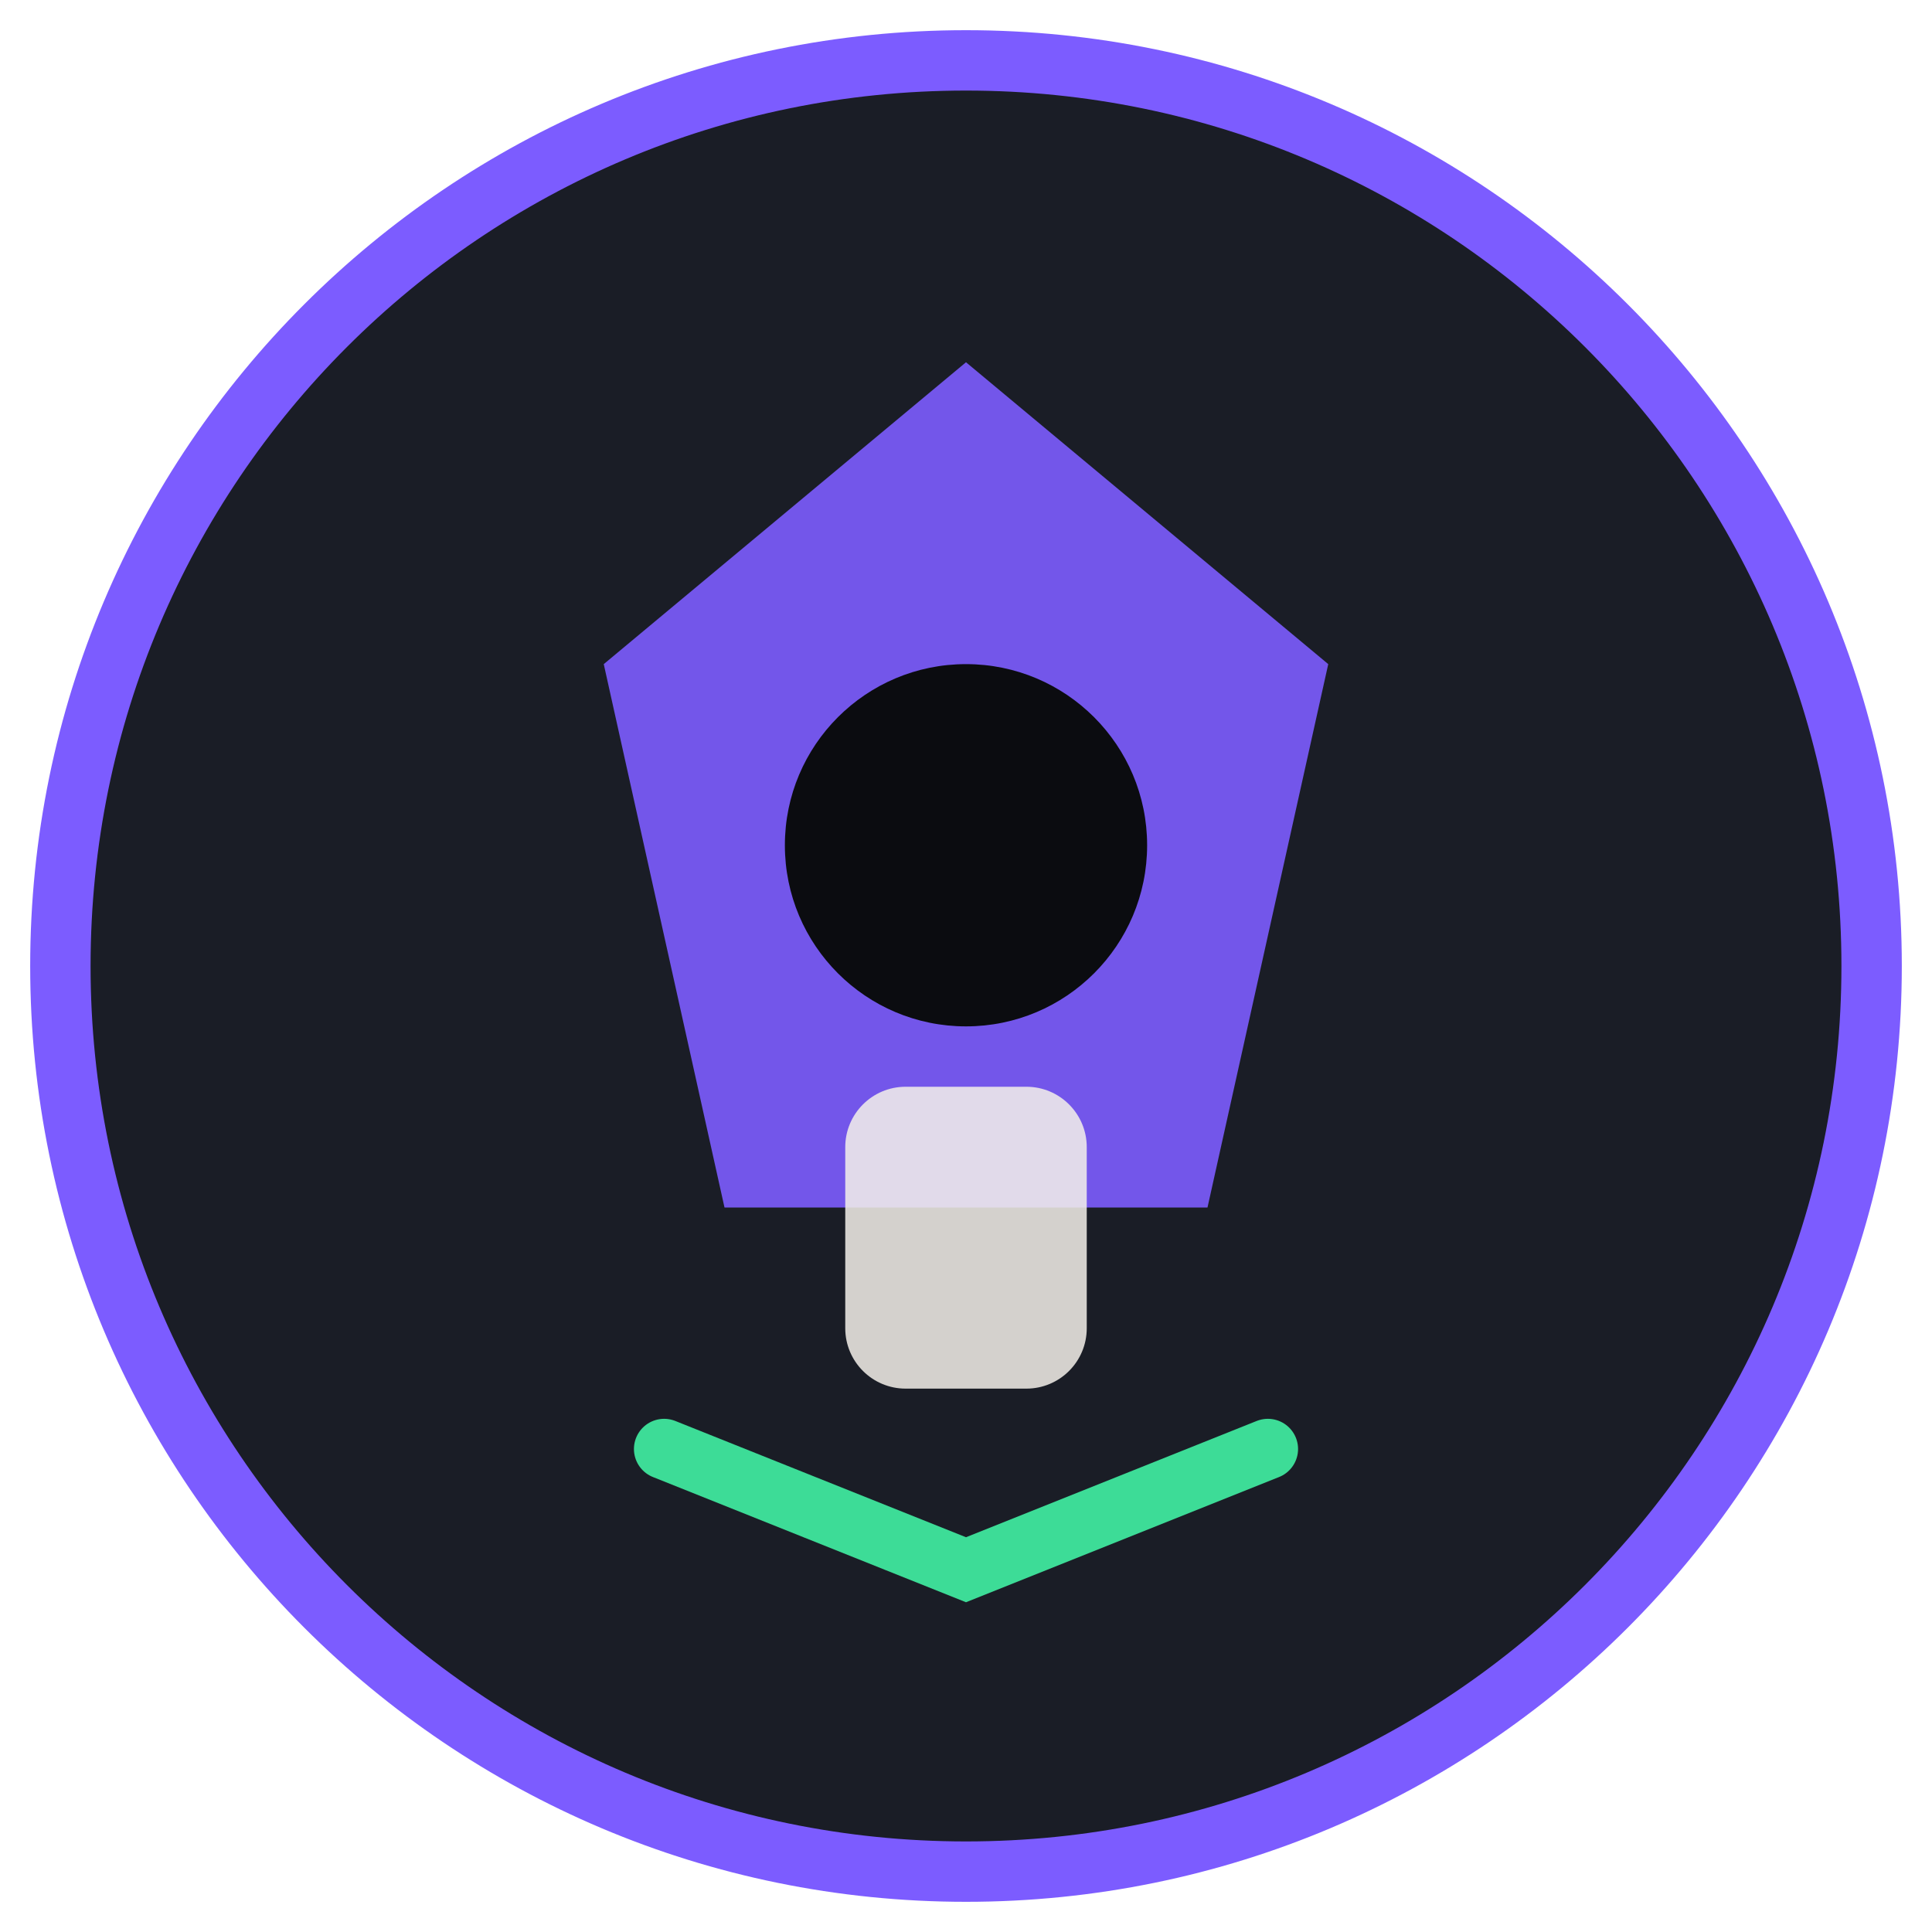
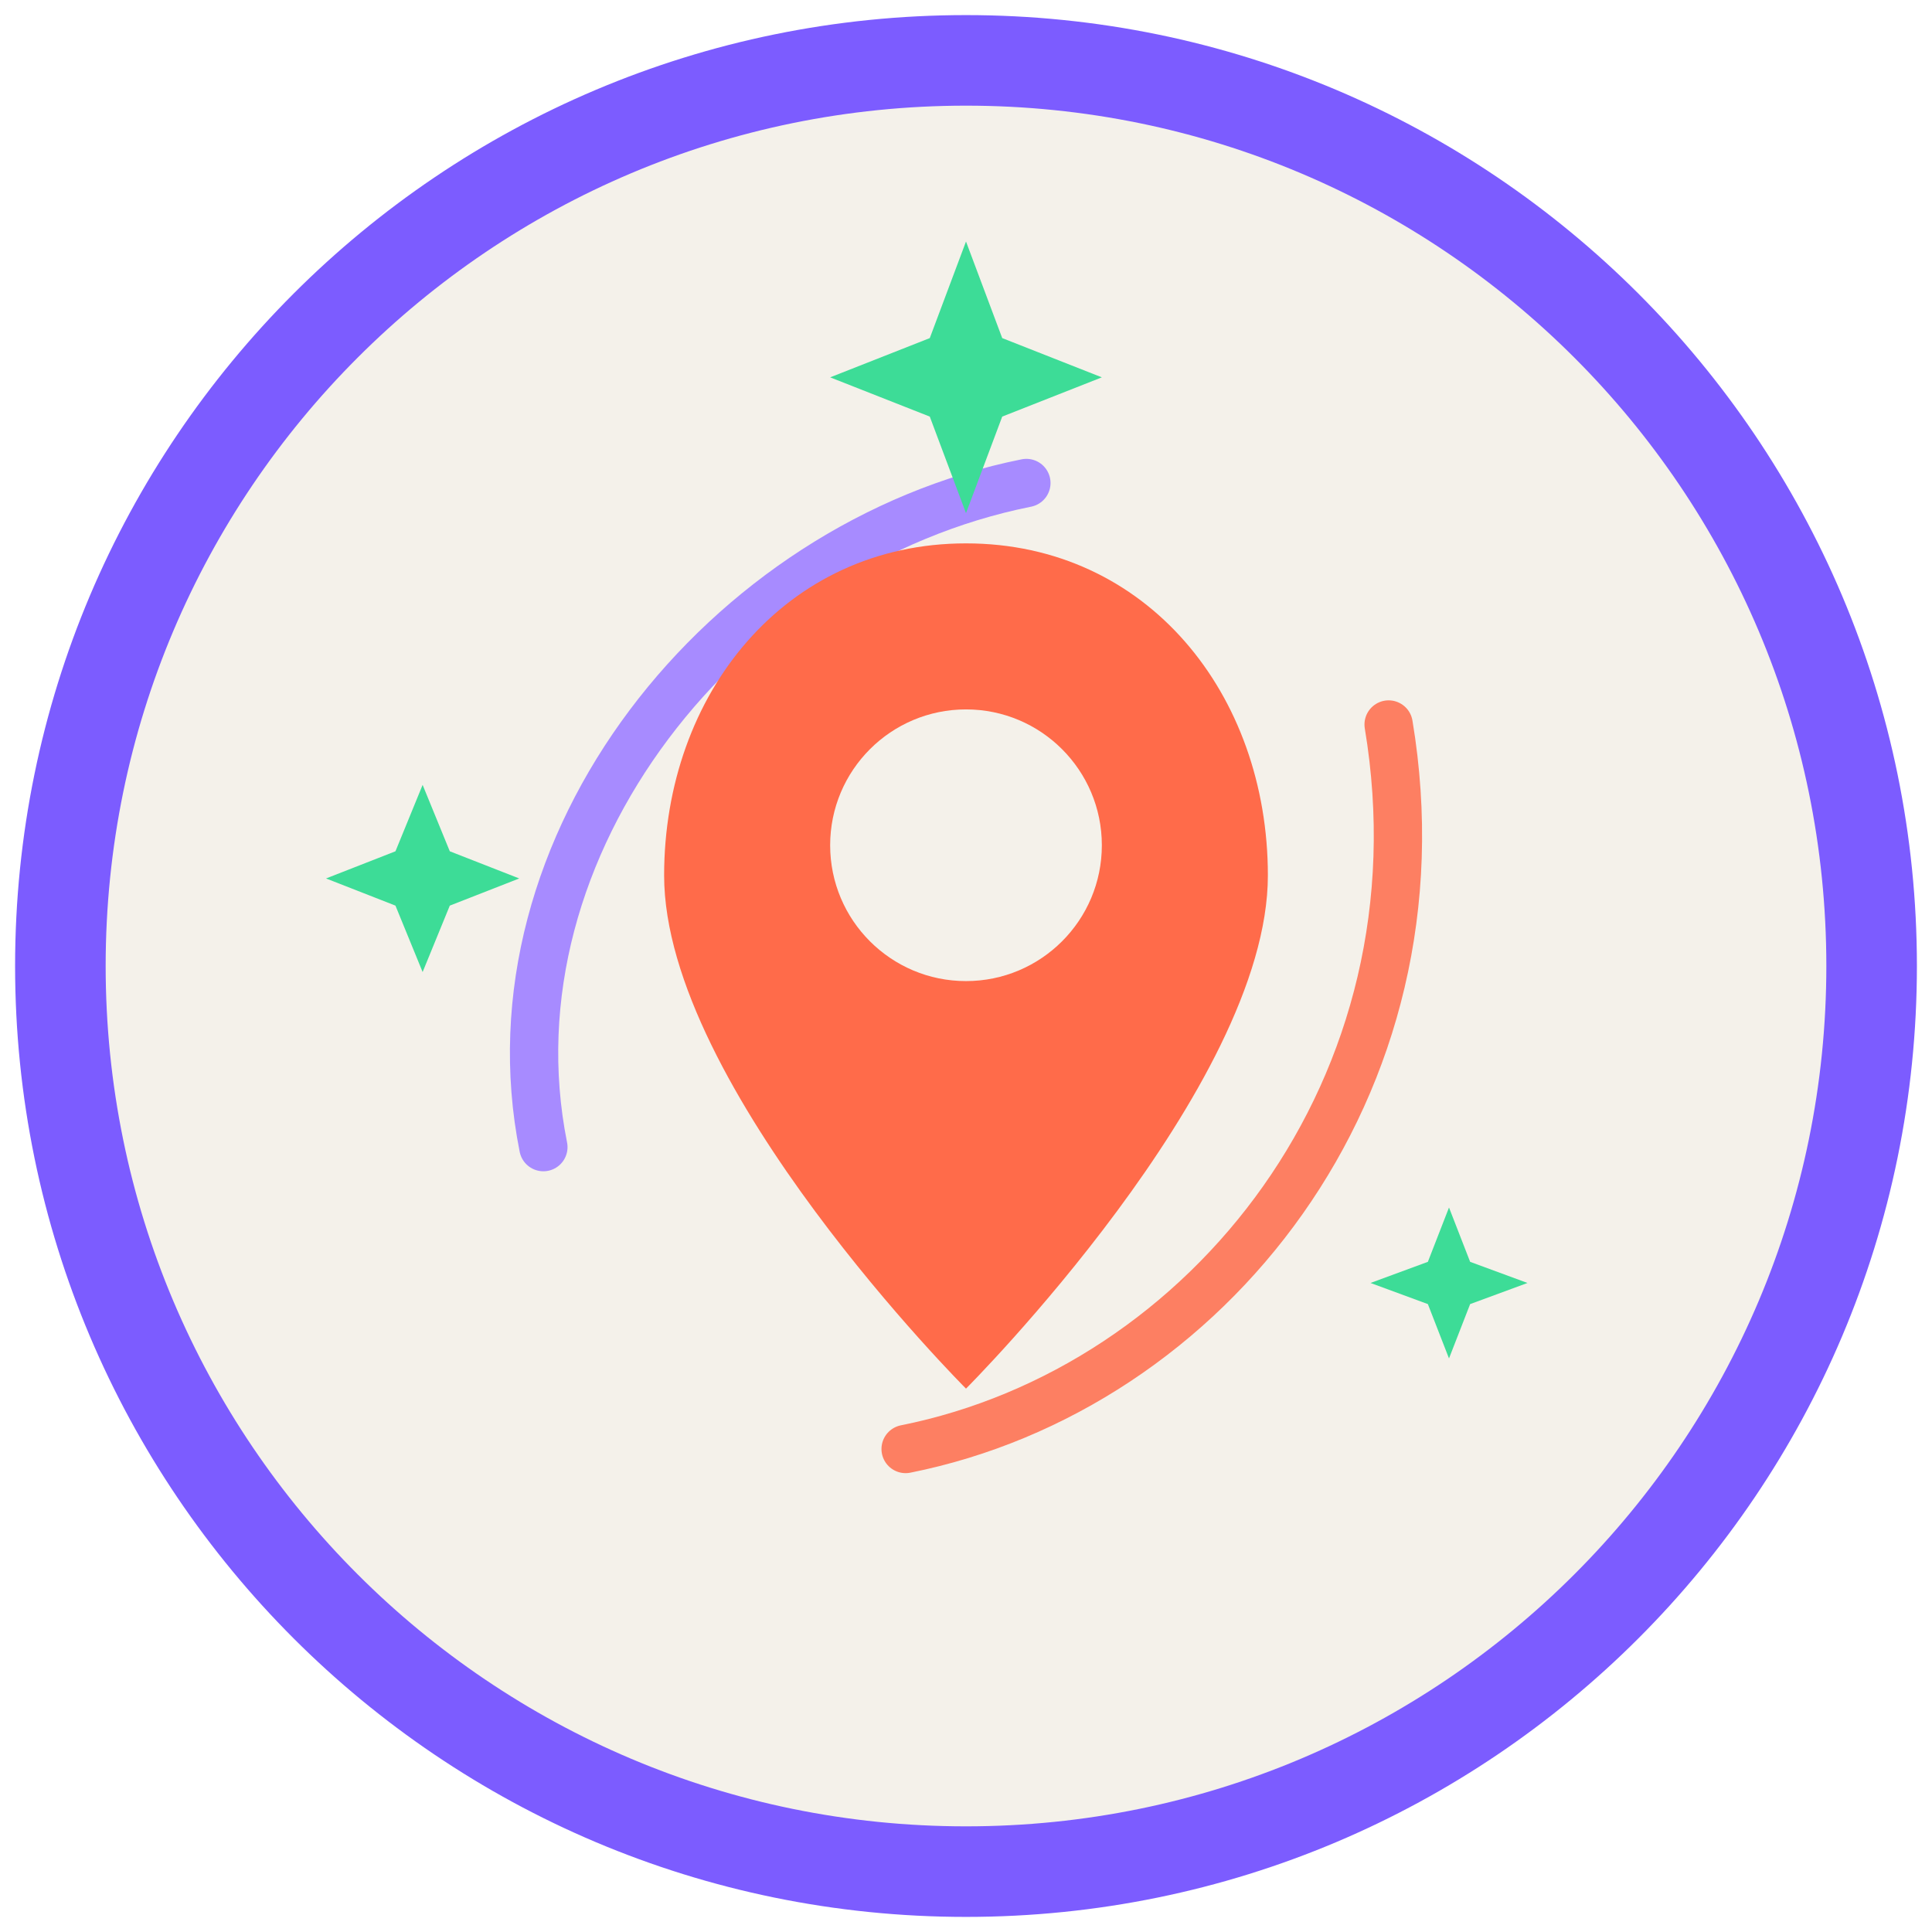
<svg xmlns="http://www.w3.org/2000/svg" viewBox="0 0 64 64" fill="none">
-   <circle cx="32" cy="32" r="30" fill="#1A1D26" stroke="#7C5CFF" stroke-width="2" />
-   <path d="M32 12 L44 22 L40 40 L24 40 L20 22 Z" fill="#7C5CFF" opacity="0.9" />
-   <circle cx="32" cy="28" r="6" fill="#0B0C10" />
-   <rect x="28" y="36" width="8" height="10" rx="2" fill="#F4F1EA" opacity="0.85" />
-   <path d="M22 48 L32 52 L42 48" stroke="#3DDC97" stroke-width="2" stroke-linecap="round" />
+   <circle cx="32" cy="32" r="30" fill="#F4F1EA" stroke="#7C5CFF" stroke-width="3" />
+   <path d="M18 38 C16 28, 24 18, 34 16" stroke="#A78BFF" stroke-width="1.6" fill="none" stroke-linecap="round" />
+   <path d="M30 48 C40 46, 48 36, 46 24" stroke="#FF6B4A" stroke-width="1.6" fill="none" stroke-linecap="round" opacity="0.85" />
+   <path d="M32 18 C38 18, 42 23, 42 29 C42 36, 32 46, 32 46 C32 46, 22 36, 22 29 C22 23, 26 18, 32 18 Z" fill="#FF6B4A" />
+   <circle cx="32" cy="28" r="4.5" fill="#F4F1EA" />
+   <path d="M32 8 L33.2 11.2 L36.5 12.5 L33.2 13.8 L32 17 L30.8 13.8 L27.5 12.5 L30.8 11.2 Z" fill="#3DDC97" />
+   <path d="M14 26 L14.9 28.2 L17.2 29.1 L14.9 30 L14 32.2 L13.1 30 L10.8 29.1 L13.1 28.2 Z" fill="#3DDC97" />
+   <path d="M48 40 L48.7 41.8 L50.6 42.5 L48.7 43.2 L48 45 L47.3 43.2 L45.4 42.5 L47.3 41.8 Z" fill="#3DDC97" />
</svg>
